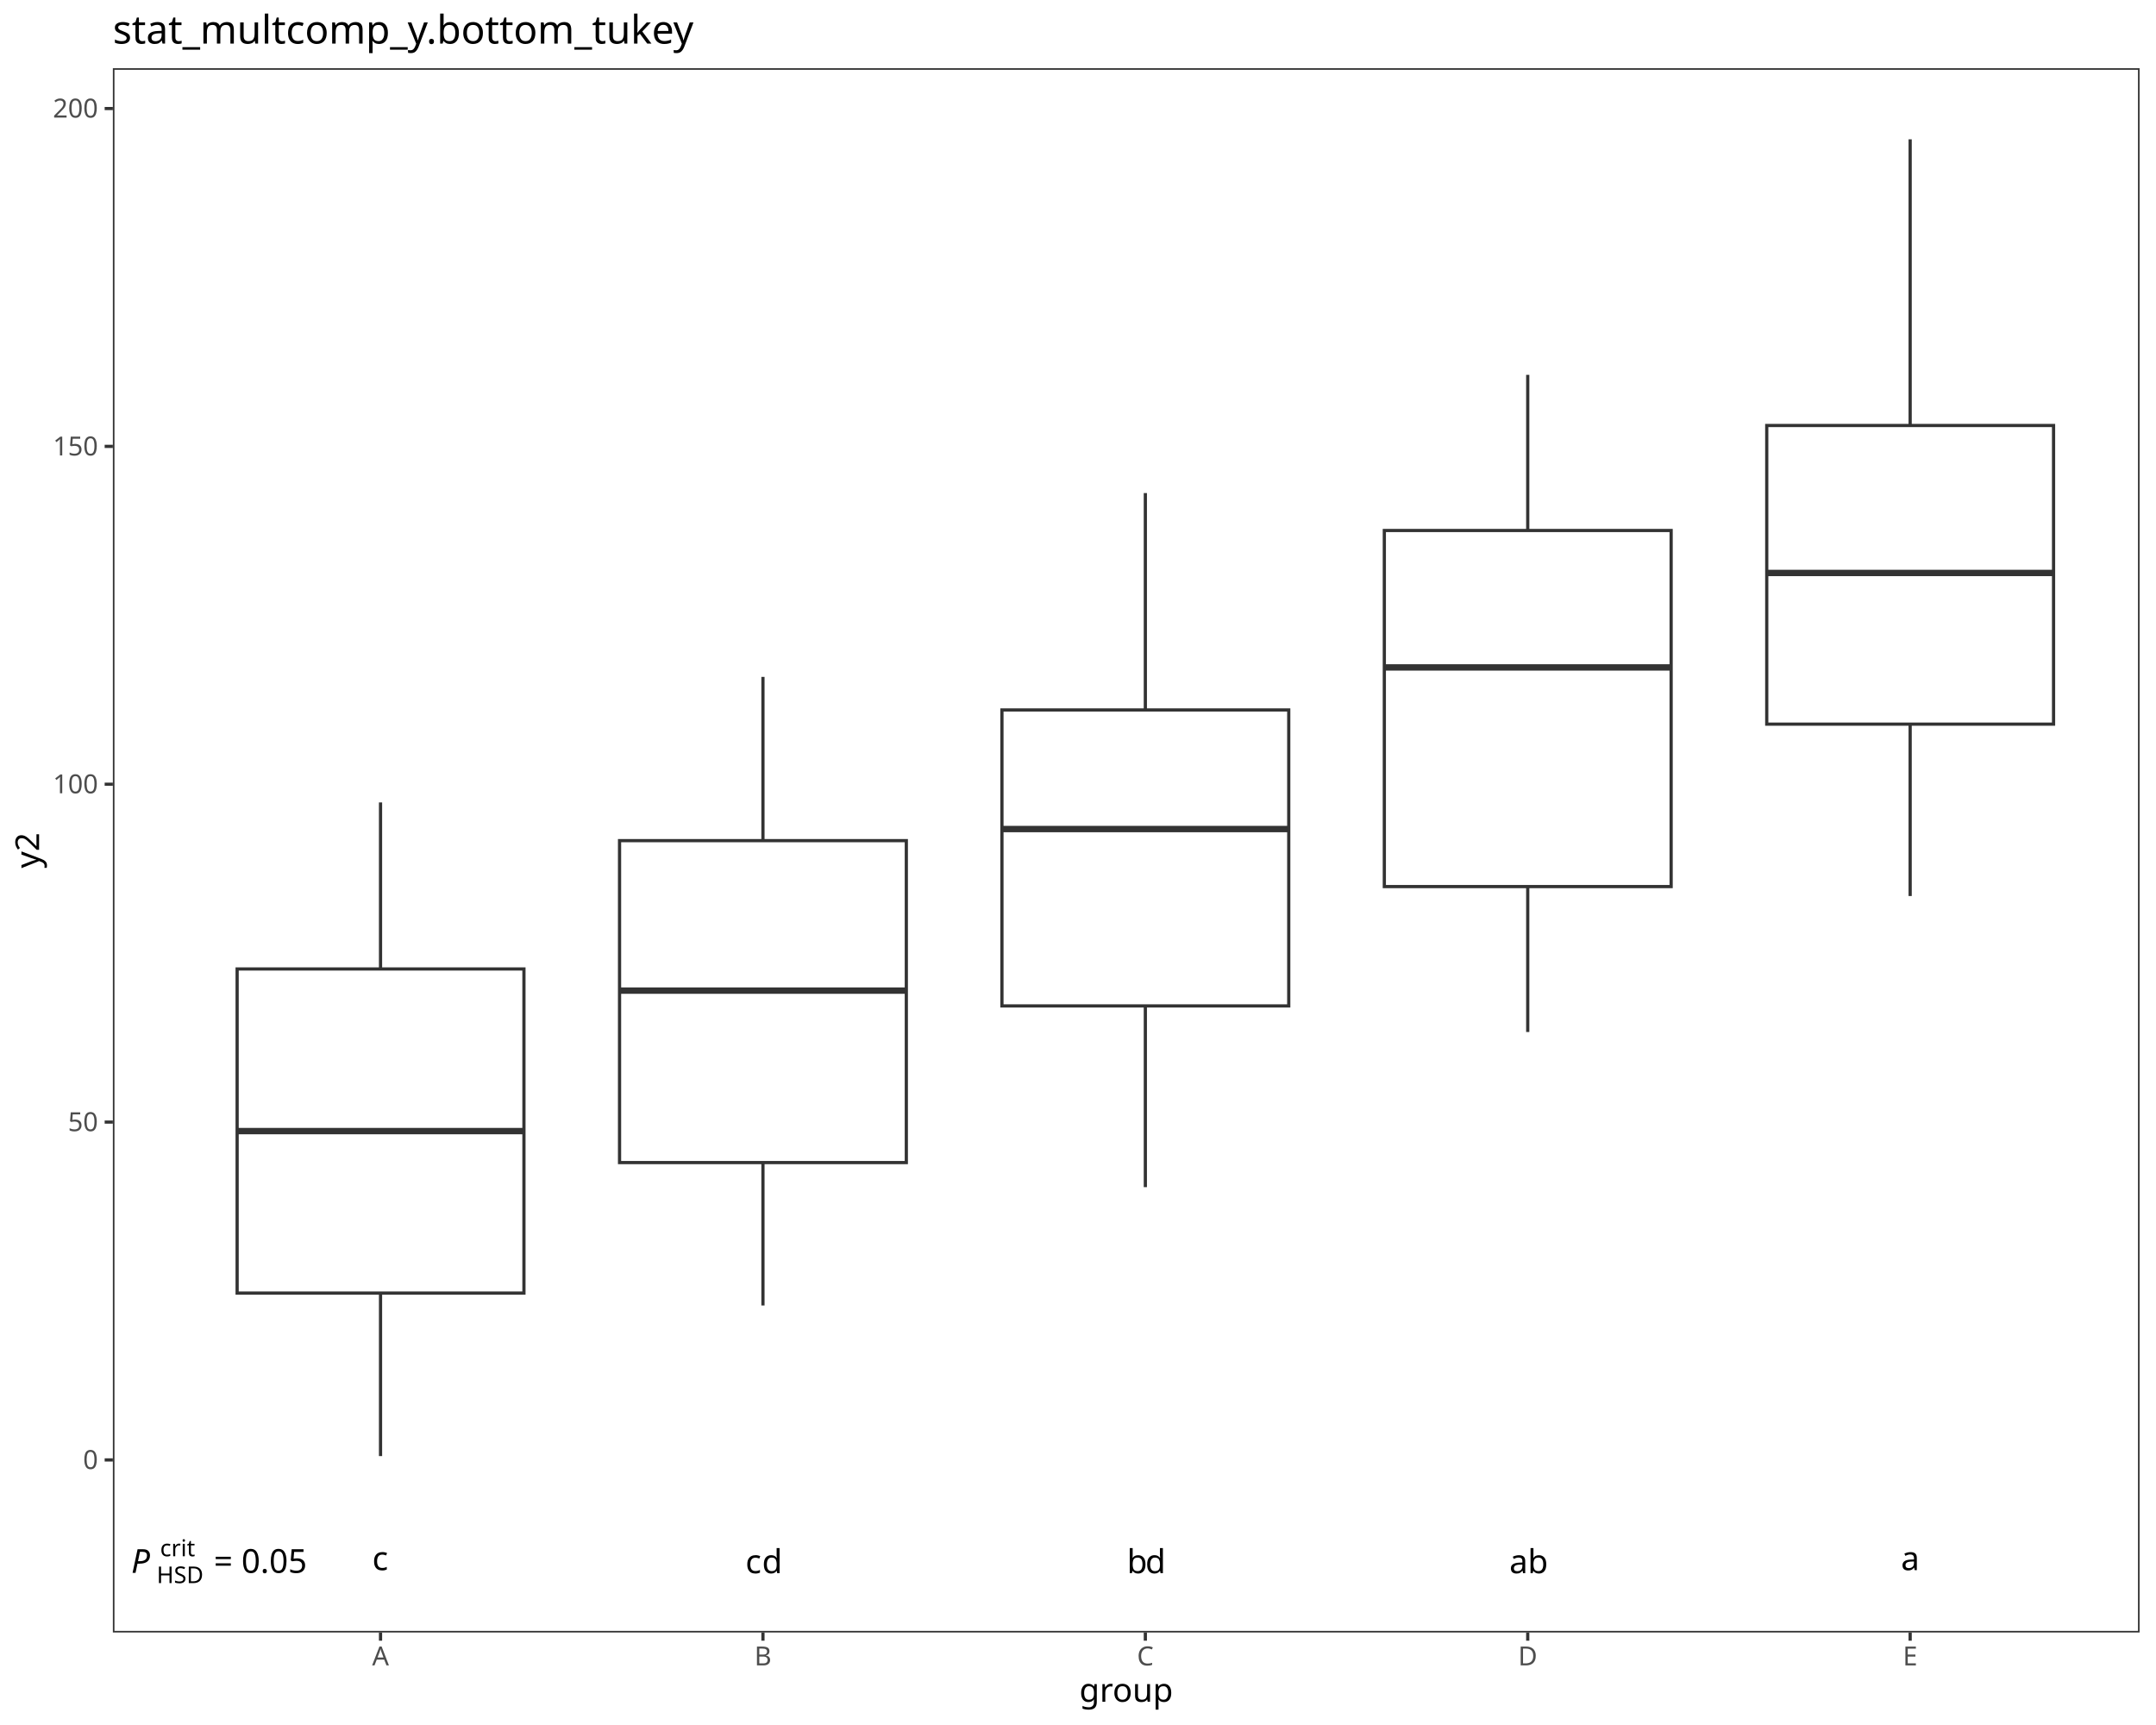
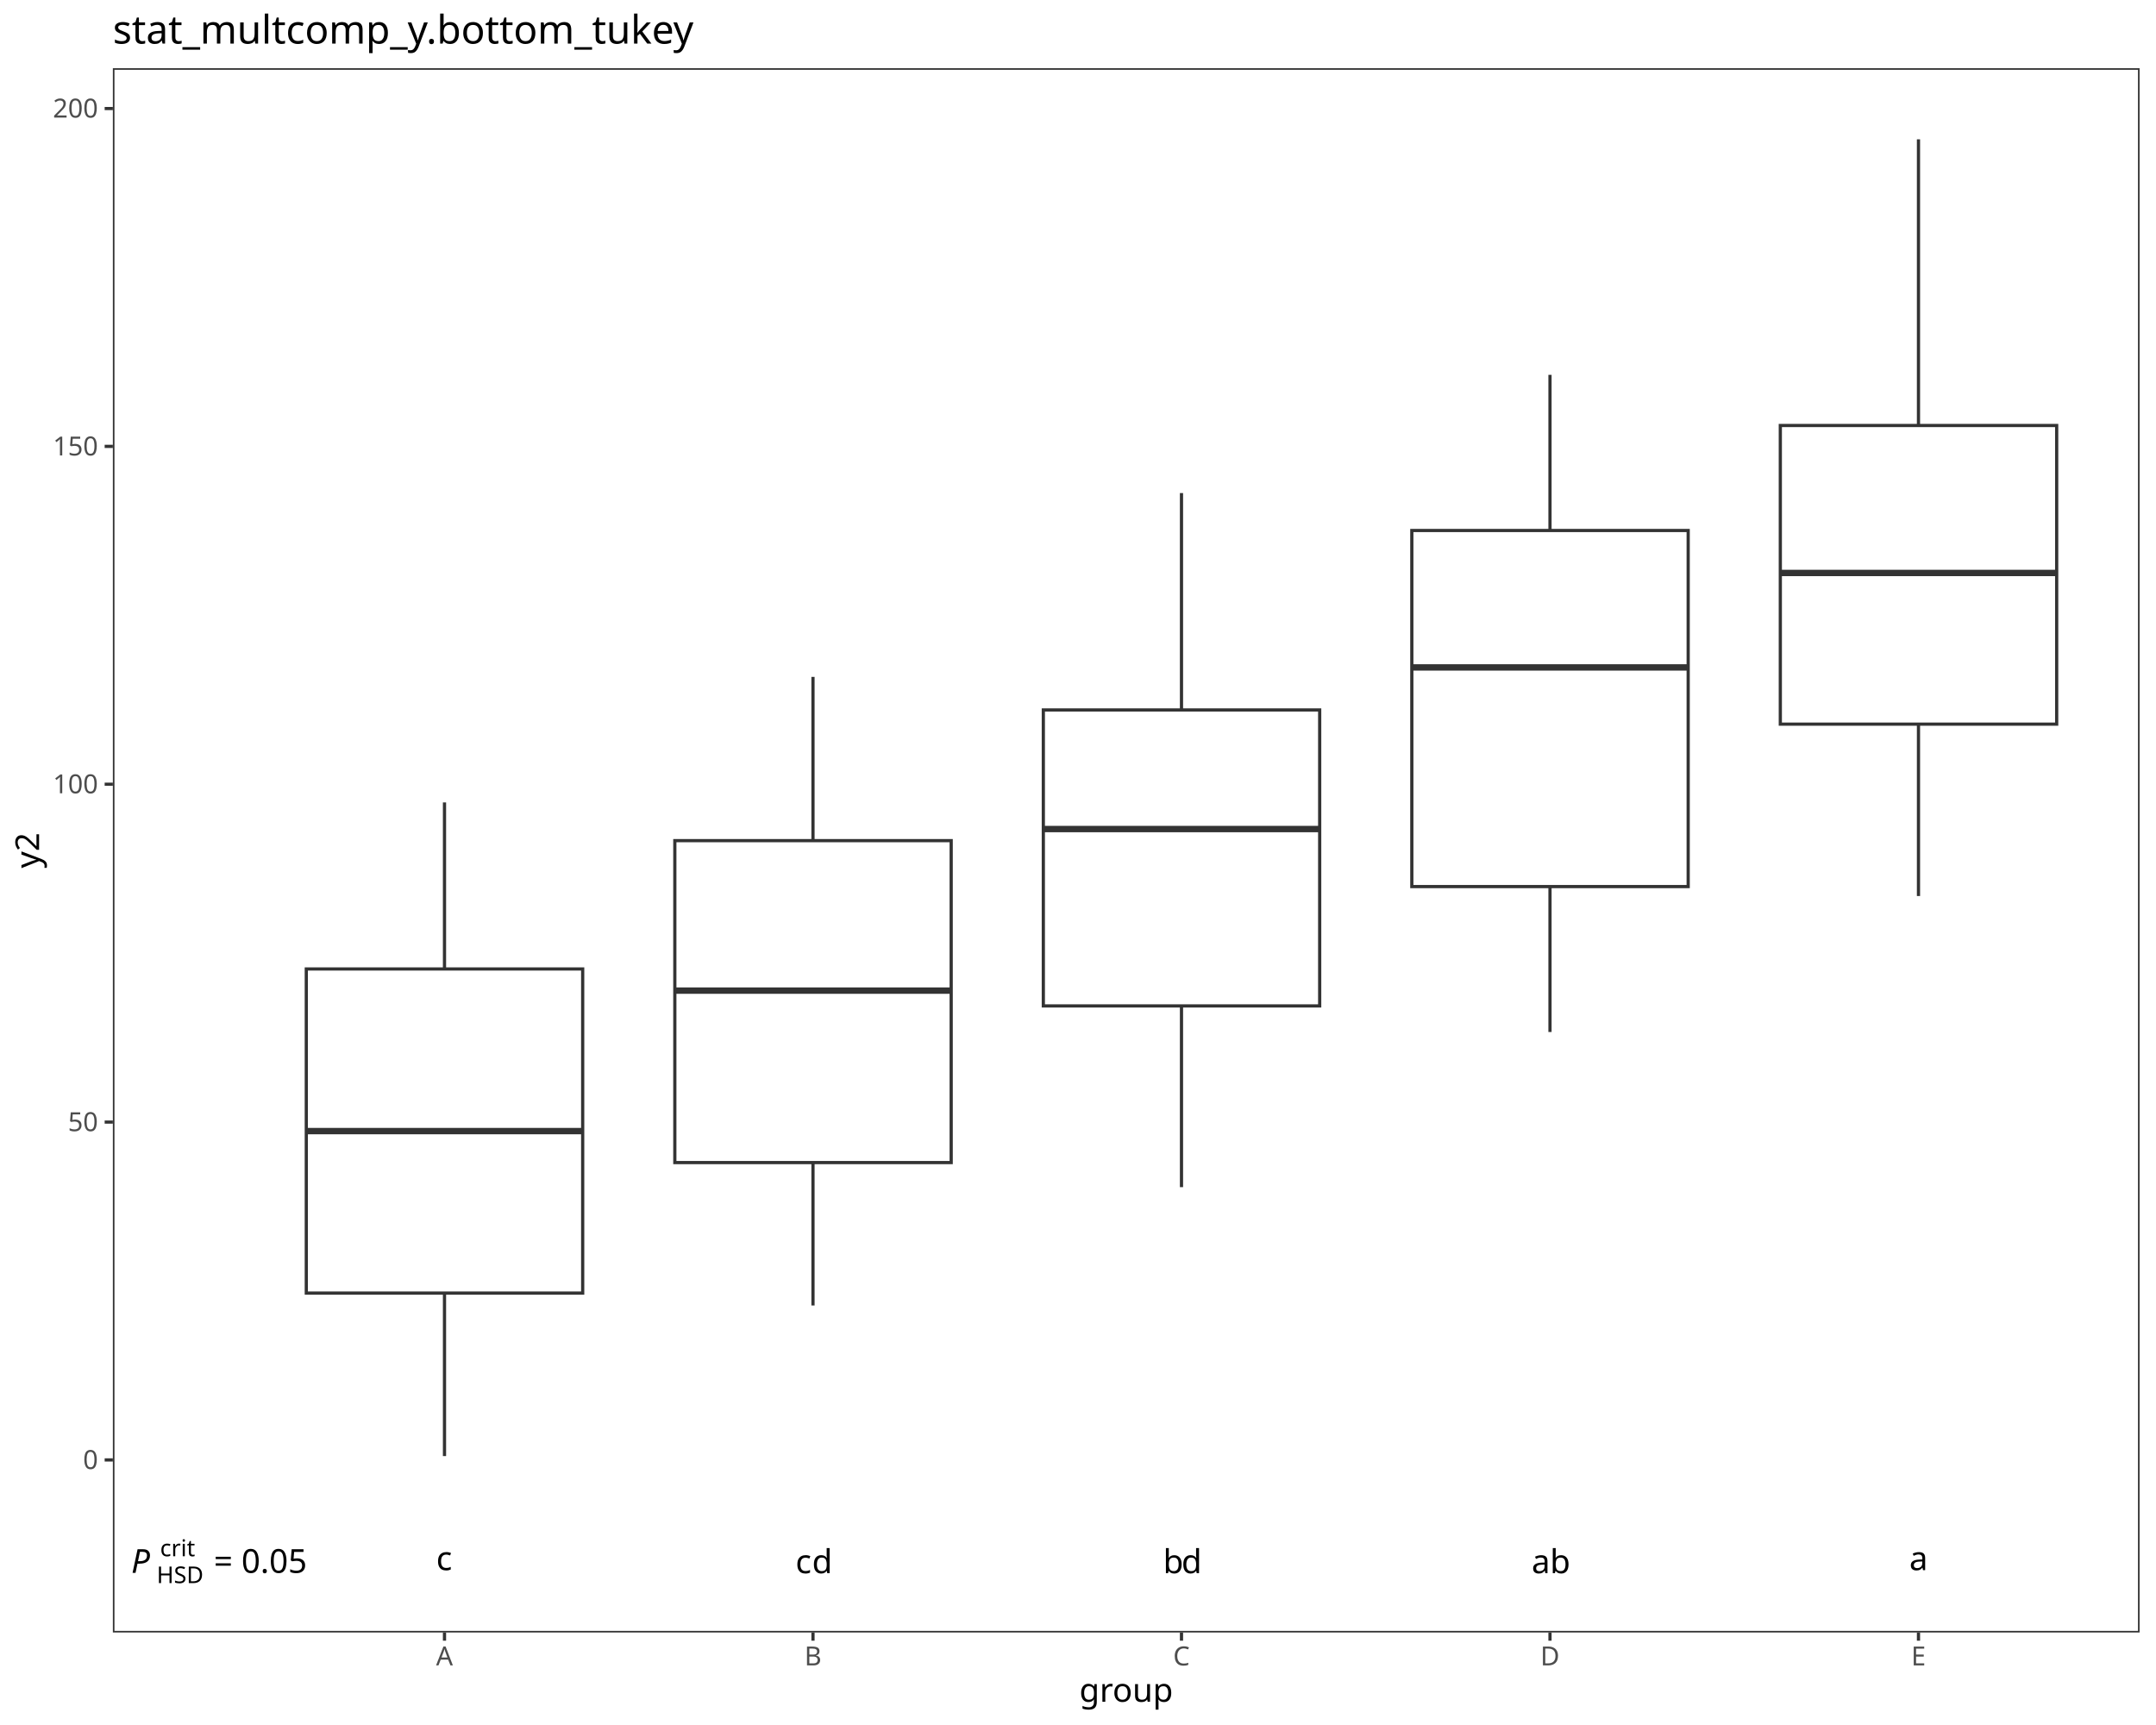
<svg xmlns="http://www.w3.org/2000/svg" class="svglite" data-engine-version="2.0" width="720.00pt" height="576.00pt" viewBox="0 0 720.00 576.00">
  <defs>
    <style type="text/css">
    .svglite line, .svglite polyline, .svglite polygon, .svglite path, .svglite rect, .svglite circle {
      fill: none;
      stroke: #000000;
      stroke-linecap: round;
      stroke-linejoin: round;
      stroke-miterlimit: 10.00;
    }
  </style>
  </defs>
  <rect width="100%" height="100%" style="stroke: none; fill: #FFFFFF;" />
  <defs>
    <clipPath id="cpMC4wMHw3MjAuMDB8MC4wMHw1NzYuMDA=">
      <rect x="0.00" y="0.00" width="720.00" height="576.00" />
    </clipPath>
  </defs>
  <g clip-path="url(#cpMC4wMHw3MjAuMDB8MC4wMHw1NzYuMDA=)">
    <rect x="0.00" y="0.00" width="720.00" height="576.00" style="stroke-width: 1.07; stroke: #FFFFFF; fill: #FFFFFF;" />
  </g>
  <defs>
    <clipPath id="cpMzcuNjl8NzE0LjUyfDIyLjc4fDU0NS4xMQ==">
      <rect x="37.69" y="22.78" width="676.83" height="522.33" />
    </clipPath>
  </defs>
  <g clip-path="url(#cpMzcuNjl8NzE0LjUyfDIyLjc4fDU0NS4xMQ==)">
    <rect x="37.69" y="22.78" width="676.83" height="522.33" style="stroke-width: 1.07; stroke: none; fill: #FFFFFF;" />
-     <line x1="127.08" y1="323.55" x2="127.08" y2="267.93" style="stroke-width: 1.07; stroke: #333333; stroke-linecap: butt;" />
-     <line x1="127.08" y1="431.78" x2="127.08" y2="486.20" style="stroke-width: 1.07; stroke: #333333; stroke-linecap: butt;" />
-     <polygon points="79.19,323.55 79.19,431.78 174.97,431.78 174.97,323.55 79.19,323.55 " style="stroke-width: 1.07; stroke: #333333; stroke-linecap: butt; stroke-linejoin: miter; fill: #FFFFFF;" />
-     <line x1="79.19" y1="377.69" x2="174.97" y2="377.69" style="stroke-width: 2.13; stroke: #333333; stroke-linecap: butt; stroke-linejoin: miter;" />
-     <line x1="254.79" y1="280.70" x2="254.79" y2="226.02" style="stroke-width: 1.07; stroke: #333333; stroke-linecap: butt;" />
-     <line x1="254.79" y1="388.20" x2="254.79" y2="435.91" style="stroke-width: 1.07; stroke: #333333; stroke-linecap: butt;" />
-     <polygon points="206.90,280.70 206.90,388.20 302.67,388.20 302.67,280.70 206.90,280.70 " style="stroke-width: 1.07; stroke: #333333; stroke-linecap: butt; stroke-linejoin: miter; fill: #FFFFFF;" />
-     <line x1="206.90" y1="330.78" x2="302.67" y2="330.78" style="stroke-width: 2.13; stroke: #333333; stroke-linecap: butt; stroke-linejoin: miter;" />
-     <line x1="382.49" y1="237.06" x2="382.49" y2="164.64" style="stroke-width: 1.07; stroke: #333333; stroke-linecap: butt;" />
-     <line x1="382.49" y1="335.89" x2="382.49" y2="396.40" style="stroke-width: 1.07; stroke: #333333; stroke-linecap: butt;" />
-     <polygon points="334.60,237.06 334.60,335.89 430.38,335.89 430.38,237.06 334.60,237.06 " style="stroke-width: 1.07; stroke: #333333; stroke-linecap: butt; stroke-linejoin: miter; fill: #FFFFFF;" />
-     <line x1="334.60" y1="276.83" x2="430.38" y2="276.83" style="stroke-width: 2.13; stroke: #333333; stroke-linecap: butt; stroke-linejoin: miter;" />
-     <line x1="510.19" y1="177.14" x2="510.19" y2="125.16" style="stroke-width: 1.07; stroke: #333333; stroke-linecap: butt;" />
-     <line x1="510.19" y1="296.04" x2="510.19" y2="344.61" style="stroke-width: 1.07; stroke: #333333; stroke-linecap: butt;" />
-     <polygon points="462.30,177.14 462.30,296.04 558.08,296.04 558.08,177.14 462.30,177.14 " style="stroke-width: 1.07; stroke: #333333; stroke-linecap: butt; stroke-linejoin: miter; fill: #FFFFFF;" />
-     <line x1="462.30" y1="222.86" x2="558.08" y2="222.86" style="stroke-width: 2.13; stroke: #333333; stroke-linecap: butt; stroke-linejoin: miter;" />
-     <line x1="637.90" y1="142.08" x2="637.90" y2="46.53" style="stroke-width: 1.07; stroke: #333333; stroke-linecap: butt;" />
-     <line x1="637.90" y1="241.80" x2="637.90" y2="299.20" style="stroke-width: 1.07; stroke: #333333; stroke-linecap: butt;" />
-     <polygon points="590.01,142.08 590.01,241.80 685.79,241.80 685.79,142.08 590.01,142.08 " style="stroke-width: 1.07; stroke: #333333; stroke-linecap: butt; stroke-linejoin: miter; fill: #FFFFFF;" />
-     <line x1="590.01" y1="191.32" x2="685.79" y2="191.32" style="stroke-width: 2.13; stroke: #333333; stroke-linecap: butt; stroke-linejoin: miter;" />
+     <line x1="148.44" y1="323.55" x2="148.44" y2="267.93" style="stroke-width: 1.07; stroke: #333333; stroke-linecap: butt;" />
+     <line x1="148.44" y1="431.78" x2="148.44" y2="486.20" style="stroke-width: 1.07; stroke: #333333; stroke-linecap: butt;" />
+     <polygon points="102.29,323.55 102.29,431.78 194.59,431.78 194.59,323.55 102.29,323.55 " style="stroke-width: 1.07; stroke: #333333; stroke-linecap: butt; stroke-linejoin: miter; fill: #FFFFFF;" />
+     <line x1="102.29" y1="377.69" x2="194.59" y2="377.69" style="stroke-width: 2.13; stroke: #333333; stroke-linecap: butt; stroke-linejoin: miter;" />
+     <line x1="271.50" y1="280.70" x2="271.50" y2="226.02" style="stroke-width: 1.07; stroke: #333333; stroke-linecap: butt;" />
+     <line x1="271.50" y1="388.20" x2="271.50" y2="435.91" style="stroke-width: 1.07; stroke: #333333; stroke-linecap: butt;" />
+     <polygon points="225.36,280.70 225.36,388.20 317.65,388.20 317.65,280.70 225.36,280.70 " style="stroke-width: 1.07; stroke: #333333; stroke-linecap: butt; stroke-linejoin: miter; fill: #FFFFFF;" />
+     <line x1="225.36" y1="330.78" x2="317.65" y2="330.78" style="stroke-width: 2.13; stroke: #333333; stroke-linecap: butt; stroke-linejoin: miter;" />
+     <line x1="394.56" y1="237.06" x2="394.56" y2="164.64" style="stroke-width: 1.07; stroke: #333333; stroke-linecap: butt;" />
+     <line x1="394.56" y1="335.89" x2="394.56" y2="396.40" style="stroke-width: 1.07; stroke: #333333; stroke-linecap: butt;" />
+     <polygon points="348.42,237.06 348.42,335.89 440.71,335.89 440.71,237.06 348.42,237.06 " style="stroke-width: 1.07; stroke: #333333; stroke-linecap: butt; stroke-linejoin: miter; fill: #FFFFFF;" />
+     <line x1="348.42" y1="276.83" x2="440.71" y2="276.83" style="stroke-width: 2.13; stroke: #333333; stroke-linecap: butt; stroke-linejoin: miter;" />
+     <line x1="517.62" y1="177.14" x2="517.62" y2="125.16" style="stroke-width: 1.07; stroke: #333333; stroke-linecap: butt;" />
+     <line x1="517.62" y1="296.04" x2="517.62" y2="344.61" style="stroke-width: 1.07; stroke: #333333; stroke-linecap: butt;" />
+     <polygon points="471.48,177.14 471.48,296.04 563.77,296.04 563.77,177.14 471.48,177.14 " style="stroke-width: 1.07; stroke: #333333; stroke-linecap: butt; stroke-linejoin: miter; fill: #FFFFFF;" />
+     <line x1="471.48" y1="222.86" x2="563.77" y2="222.86" style="stroke-width: 2.13; stroke: #333333; stroke-linecap: butt; stroke-linejoin: miter;" />
+     <line x1="640.68" y1="142.08" x2="640.68" y2="46.53" style="stroke-width: 1.07; stroke: #333333; stroke-linecap: butt;" />
+     <line x1="640.68" y1="241.80" x2="640.68" y2="299.20" style="stroke-width: 1.07; stroke: #333333; stroke-linecap: butt;" />
+     <polygon points="594.54,142.08 594.54,241.80 686.83,241.80 686.83,142.08 594.54,142.08 " style="stroke-width: 1.07; stroke: #333333; stroke-linecap: butt; stroke-linejoin: miter; fill: #FFFFFF;" />
+     <line x1="594.54" y1="191.32" x2="686.83" y2="191.32" style="stroke-width: 2.13; stroke: #333333; stroke-linecap: butt; stroke-linejoin: miter;" />
    <text x="37.69" y="525.20" style="font-size: 11.04px; font-family: sans;" textLength="6.13px" lengthAdjust="spacingAndGlyphs">  </text>
    <text x="43.82" y="525.20" style="font-size: 11.04px; font-style: italic; font-family: sans;" textLength="7.37px" lengthAdjust="spacingAndGlyphs">P</text>
    <text x="52.33" y="528.62" style="font-size: 7.73px; font-family: sans;" textLength="16.32px" lengthAdjust="spacingAndGlyphs">HSD</text>
    <text x="53.47" y="519.65" style="font-size: 7.73px; font-family: sans;" textLength="10.30px" lengthAdjust="spacingAndGlyphs">crit</text>
    <text x="68.65" y="525.20" style="font-size: 11.04px; font-family: sans;" textLength="2.76px" lengthAdjust="spacingAndGlyphs"> </text>
    <text x="71.41" y="525.20" style="font-size: 11.04px; font-family: sans;" textLength="6.45px" lengthAdjust="spacingAndGlyphs">=</text>
    <text x="77.86" y="525.20" style="font-size: 11.04px; font-family: sans;" textLength="2.76px" lengthAdjust="spacingAndGlyphs"> </text>
    <text x="80.62" y="525.20" style="font-size: 11.04px; font-family: sans;" textLength="21.49px" lengthAdjust="spacingAndGlyphs">0.05</text>
-     <text x="124.32" y="524.29" style="font-size: 11.04px; font-family: sans;" textLength="5.52px" lengthAdjust="spacingAndGlyphs">c</text>
-     <text x="248.95" y="525.32" style="font-size: 11.04px; font-family: sans;" textLength="5.52px" lengthAdjust="spacingAndGlyphs">c</text>
-     <text x="254.48" y="525.32" style="font-size: 11.04px; font-family: sans;" textLength="6.14px" lengthAdjust="spacingAndGlyphs">d</text>
-     <text x="376.35" y="525.32" style="font-size: 11.04px; font-family: sans;" textLength="6.14px" lengthAdjust="spacingAndGlyphs">b</text>
-     <text x="382.49" y="525.32" style="font-size: 11.04px; font-family: sans;" textLength="6.14px" lengthAdjust="spacingAndGlyphs">d</text>
-     <text x="504.05" y="525.32" style="font-size: 11.04px; font-family: sans;" textLength="6.14px" lengthAdjust="spacingAndGlyphs">a</text>
-     <text x="510.19" y="525.32" style="font-size: 11.04px; font-family: sans;" textLength="6.14px" lengthAdjust="spacingAndGlyphs">b</text>
-     <text x="634.83" y="524.29" style="font-size: 11.04px; font-family: sans;" textLength="6.14px" lengthAdjust="spacingAndGlyphs">a</text>
+     <text x="145.68" y="524.29" style="font-size: 11.04px; font-family: sans;" textLength="5.52px" lengthAdjust="spacingAndGlyphs">c</text>
+     <text x="265.67" y="525.32" style="font-size: 11.04px; font-family: sans;" textLength="5.52px" lengthAdjust="spacingAndGlyphs">c</text>
+     <text x="271.19" y="525.32" style="font-size: 11.04px; font-family: sans;" textLength="6.14px" lengthAdjust="spacingAndGlyphs">d</text>
+     <text x="388.42" y="525.32" style="font-size: 11.04px; font-family: sans;" textLength="6.14px" lengthAdjust="spacingAndGlyphs">b</text>
+     <text x="394.56" y="525.32" style="font-size: 11.04px; font-family: sans;" textLength="6.14px" lengthAdjust="spacingAndGlyphs">d</text>
+     <text x="511.48" y="525.32" style="font-size: 11.04px; font-family: sans;" textLength="6.14px" lengthAdjust="spacingAndGlyphs">a</text>
+     <text x="517.62" y="525.32" style="font-size: 11.04px; font-family: sans;" textLength="6.14px" lengthAdjust="spacingAndGlyphs">b</text>
+     <text x="637.61" y="524.29" style="font-size: 11.04px; font-family: sans;" textLength="6.14px" lengthAdjust="spacingAndGlyphs">a</text>
    <rect x="37.69" y="22.78" width="676.83" height="522.33" style="stroke-width: 1.07; stroke: #333333;" />
  </g>
  <g clip-path="url(#cpMC4wMHw3MjAuMDB8MC4wMHw1NzYuMDA=)">
    <text x="32.76" y="490.52" text-anchor="end" style="font-size: 8.80px; fill: #4D4D4D; font-family: sans;" textLength="4.89px" lengthAdjust="spacingAndGlyphs">0</text>
    <text x="32.76" y="377.70" text-anchor="end" style="font-size: 8.80px; fill: #4D4D4D; font-family: sans;" textLength="9.79px" lengthAdjust="spacingAndGlyphs">50</text>
    <text x="32.76" y="264.89" text-anchor="end" style="font-size: 8.80px; fill: #4D4D4D; font-family: sans;" textLength="14.68px" lengthAdjust="spacingAndGlyphs">100</text>
    <text x="32.76" y="152.08" text-anchor="end" style="font-size: 8.80px; fill: #4D4D4D; font-family: sans;" textLength="14.68px" lengthAdjust="spacingAndGlyphs">150</text>
    <text x="32.76" y="39.26" text-anchor="end" style="font-size: 8.80px; fill: #4D4D4D; font-family: sans;" textLength="14.68px" lengthAdjust="spacingAndGlyphs">200</text>
    <polyline points="34.95,487.49 37.69,487.49 " style="stroke-width: 1.07; stroke: #333333; stroke-linecap: butt;" />
    <polyline points="34.95,374.68 37.69,374.68 " style="stroke-width: 1.07; stroke: #333333; stroke-linecap: butt;" />
    <polyline points="34.95,261.86 37.69,261.86 " style="stroke-width: 1.07; stroke: #333333; stroke-linecap: butt;" />
    <polyline points="34.95,149.05 37.69,149.05 " style="stroke-width: 1.07; stroke: #333333; stroke-linecap: butt;" />
    <polyline points="34.95,36.24 37.69,36.24 " style="stroke-width: 1.07; stroke: #333333; stroke-linecap: butt;" />
-     <polyline points="127.08,547.85 127.08,545.11 " style="stroke-width: 1.07; stroke: #333333; stroke-linecap: butt;" />
-     <polyline points="254.79,547.85 254.79,545.11 " style="stroke-width: 1.07; stroke: #333333; stroke-linecap: butt;" />
-     <polyline points="382.49,547.85 382.49,545.11 " style="stroke-width: 1.07; stroke: #333333; stroke-linecap: butt;" />
-     <polyline points="510.19,547.85 510.19,545.11 " style="stroke-width: 1.07; stroke: #333333; stroke-linecap: butt;" />
-     <polyline points="637.90,547.85 637.90,545.11 " style="stroke-width: 1.07; stroke: #333333; stroke-linecap: butt;" />
-     <text x="127.08" y="556.10" text-anchor="middle" style="font-size: 8.80px; fill: #4D4D4D; font-family: sans;" textLength="5.87px" lengthAdjust="spacingAndGlyphs">A</text>
-     <text x="254.79" y="556.10" text-anchor="middle" style="font-size: 8.80px; fill: #4D4D4D; font-family: sans;" textLength="5.87px" lengthAdjust="spacingAndGlyphs">B</text>
-     <text x="382.49" y="556.10" text-anchor="middle" style="font-size: 8.80px; fill: #4D4D4D; font-family: sans;" textLength="6.36px" lengthAdjust="spacingAndGlyphs">C</text>
-     <text x="510.19" y="556.10" text-anchor="middle" style="font-size: 8.80px; fill: #4D4D4D; font-family: sans;" textLength="6.36px" lengthAdjust="spacingAndGlyphs">D</text>
-     <text x="637.90" y="556.10" text-anchor="middle" style="font-size: 8.80px; fill: #4D4D4D; font-family: sans;" textLength="5.87px" lengthAdjust="spacingAndGlyphs">E</text>
+     <polyline points="148.44,547.85 148.44,545.11 " style="stroke-width: 1.07; stroke: #333333; stroke-linecap: butt;" />
+     <polyline points="271.50,547.85 271.50,545.11 " style="stroke-width: 1.07; stroke: #333333; stroke-linecap: butt;" />
+     <polyline points="394.56,547.85 394.56,545.11 " style="stroke-width: 1.07; stroke: #333333; stroke-linecap: butt;" />
+     <polyline points="517.62,547.85 517.62,545.11 " style="stroke-width: 1.07; stroke: #333333; stroke-linecap: butt;" />
+     <polyline points="640.68,547.85 640.68,545.11 " style="stroke-width: 1.07; stroke: #333333; stroke-linecap: butt;" />
+     <text x="148.44" y="556.10" text-anchor="middle" style="font-size: 8.80px; fill: #4D4D4D; font-family: sans;" textLength="5.87px" lengthAdjust="spacingAndGlyphs">A</text>
+     <text x="271.50" y="556.10" text-anchor="middle" style="font-size: 8.80px; fill: #4D4D4D; font-family: sans;" textLength="5.87px" lengthAdjust="spacingAndGlyphs">B</text>
+     <text x="394.56" y="556.10" text-anchor="middle" style="font-size: 8.80px; fill: #4D4D4D; font-family: sans;" textLength="6.36px" lengthAdjust="spacingAndGlyphs">C</text>
+     <text x="517.62" y="556.10" text-anchor="middle" style="font-size: 8.80px; fill: #4D4D4D; font-family: sans;" textLength="6.36px" lengthAdjust="spacingAndGlyphs">D</text>
+     <text x="640.68" y="556.10" text-anchor="middle" style="font-size: 8.80px; fill: #4D4D4D; font-family: sans;" textLength="5.87px" lengthAdjust="spacingAndGlyphs">E</text>
    <text x="376.10" y="568.24" text-anchor="middle" style="font-size: 11.00px; font-family: sans;" textLength="28.14px" lengthAdjust="spacingAndGlyphs">group</text>
    <text transform="translate(13.05,283.95) rotate(-90)" text-anchor="middle" style="font-size: 11.00px; font-family: sans;" textLength="11.62px" lengthAdjust="spacingAndGlyphs">y2</text>
    <text x="37.69" y="14.56" style="font-size: 13.20px; font-family: sans;" textLength="182.73px" lengthAdjust="spacingAndGlyphs">stat_multcomp_y.bottom_tukey</text>
  </g>
</svg>
